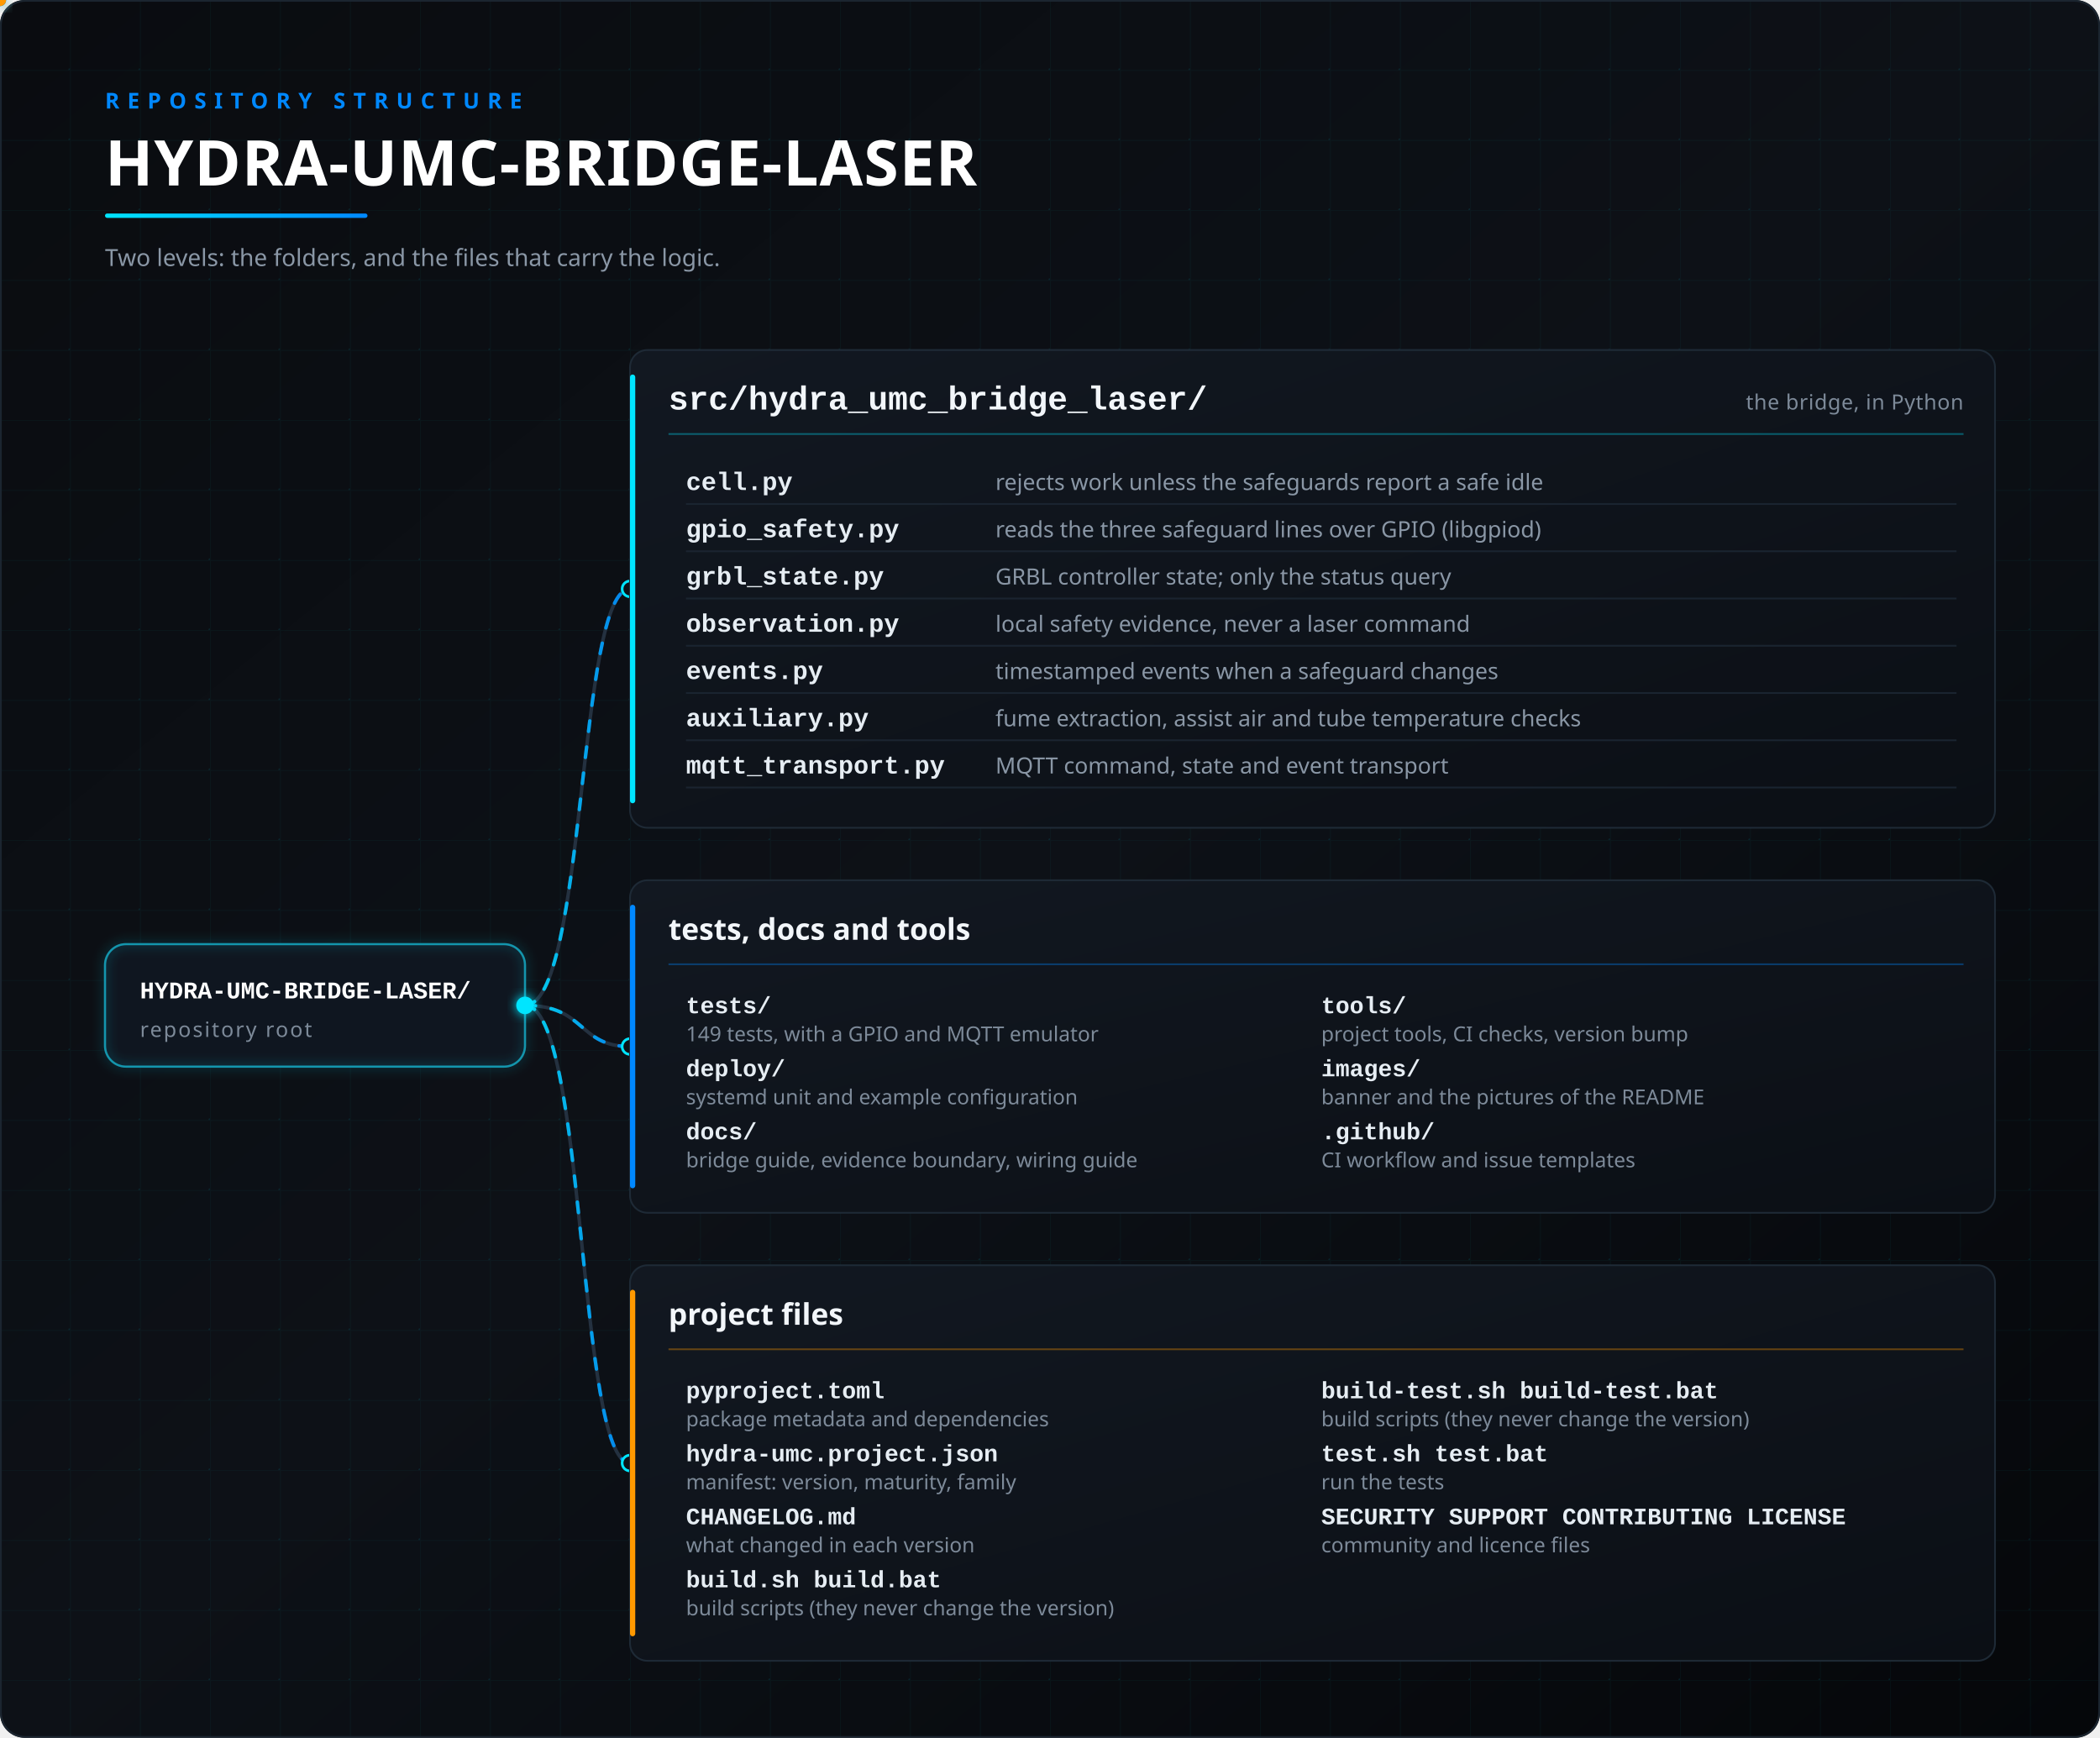
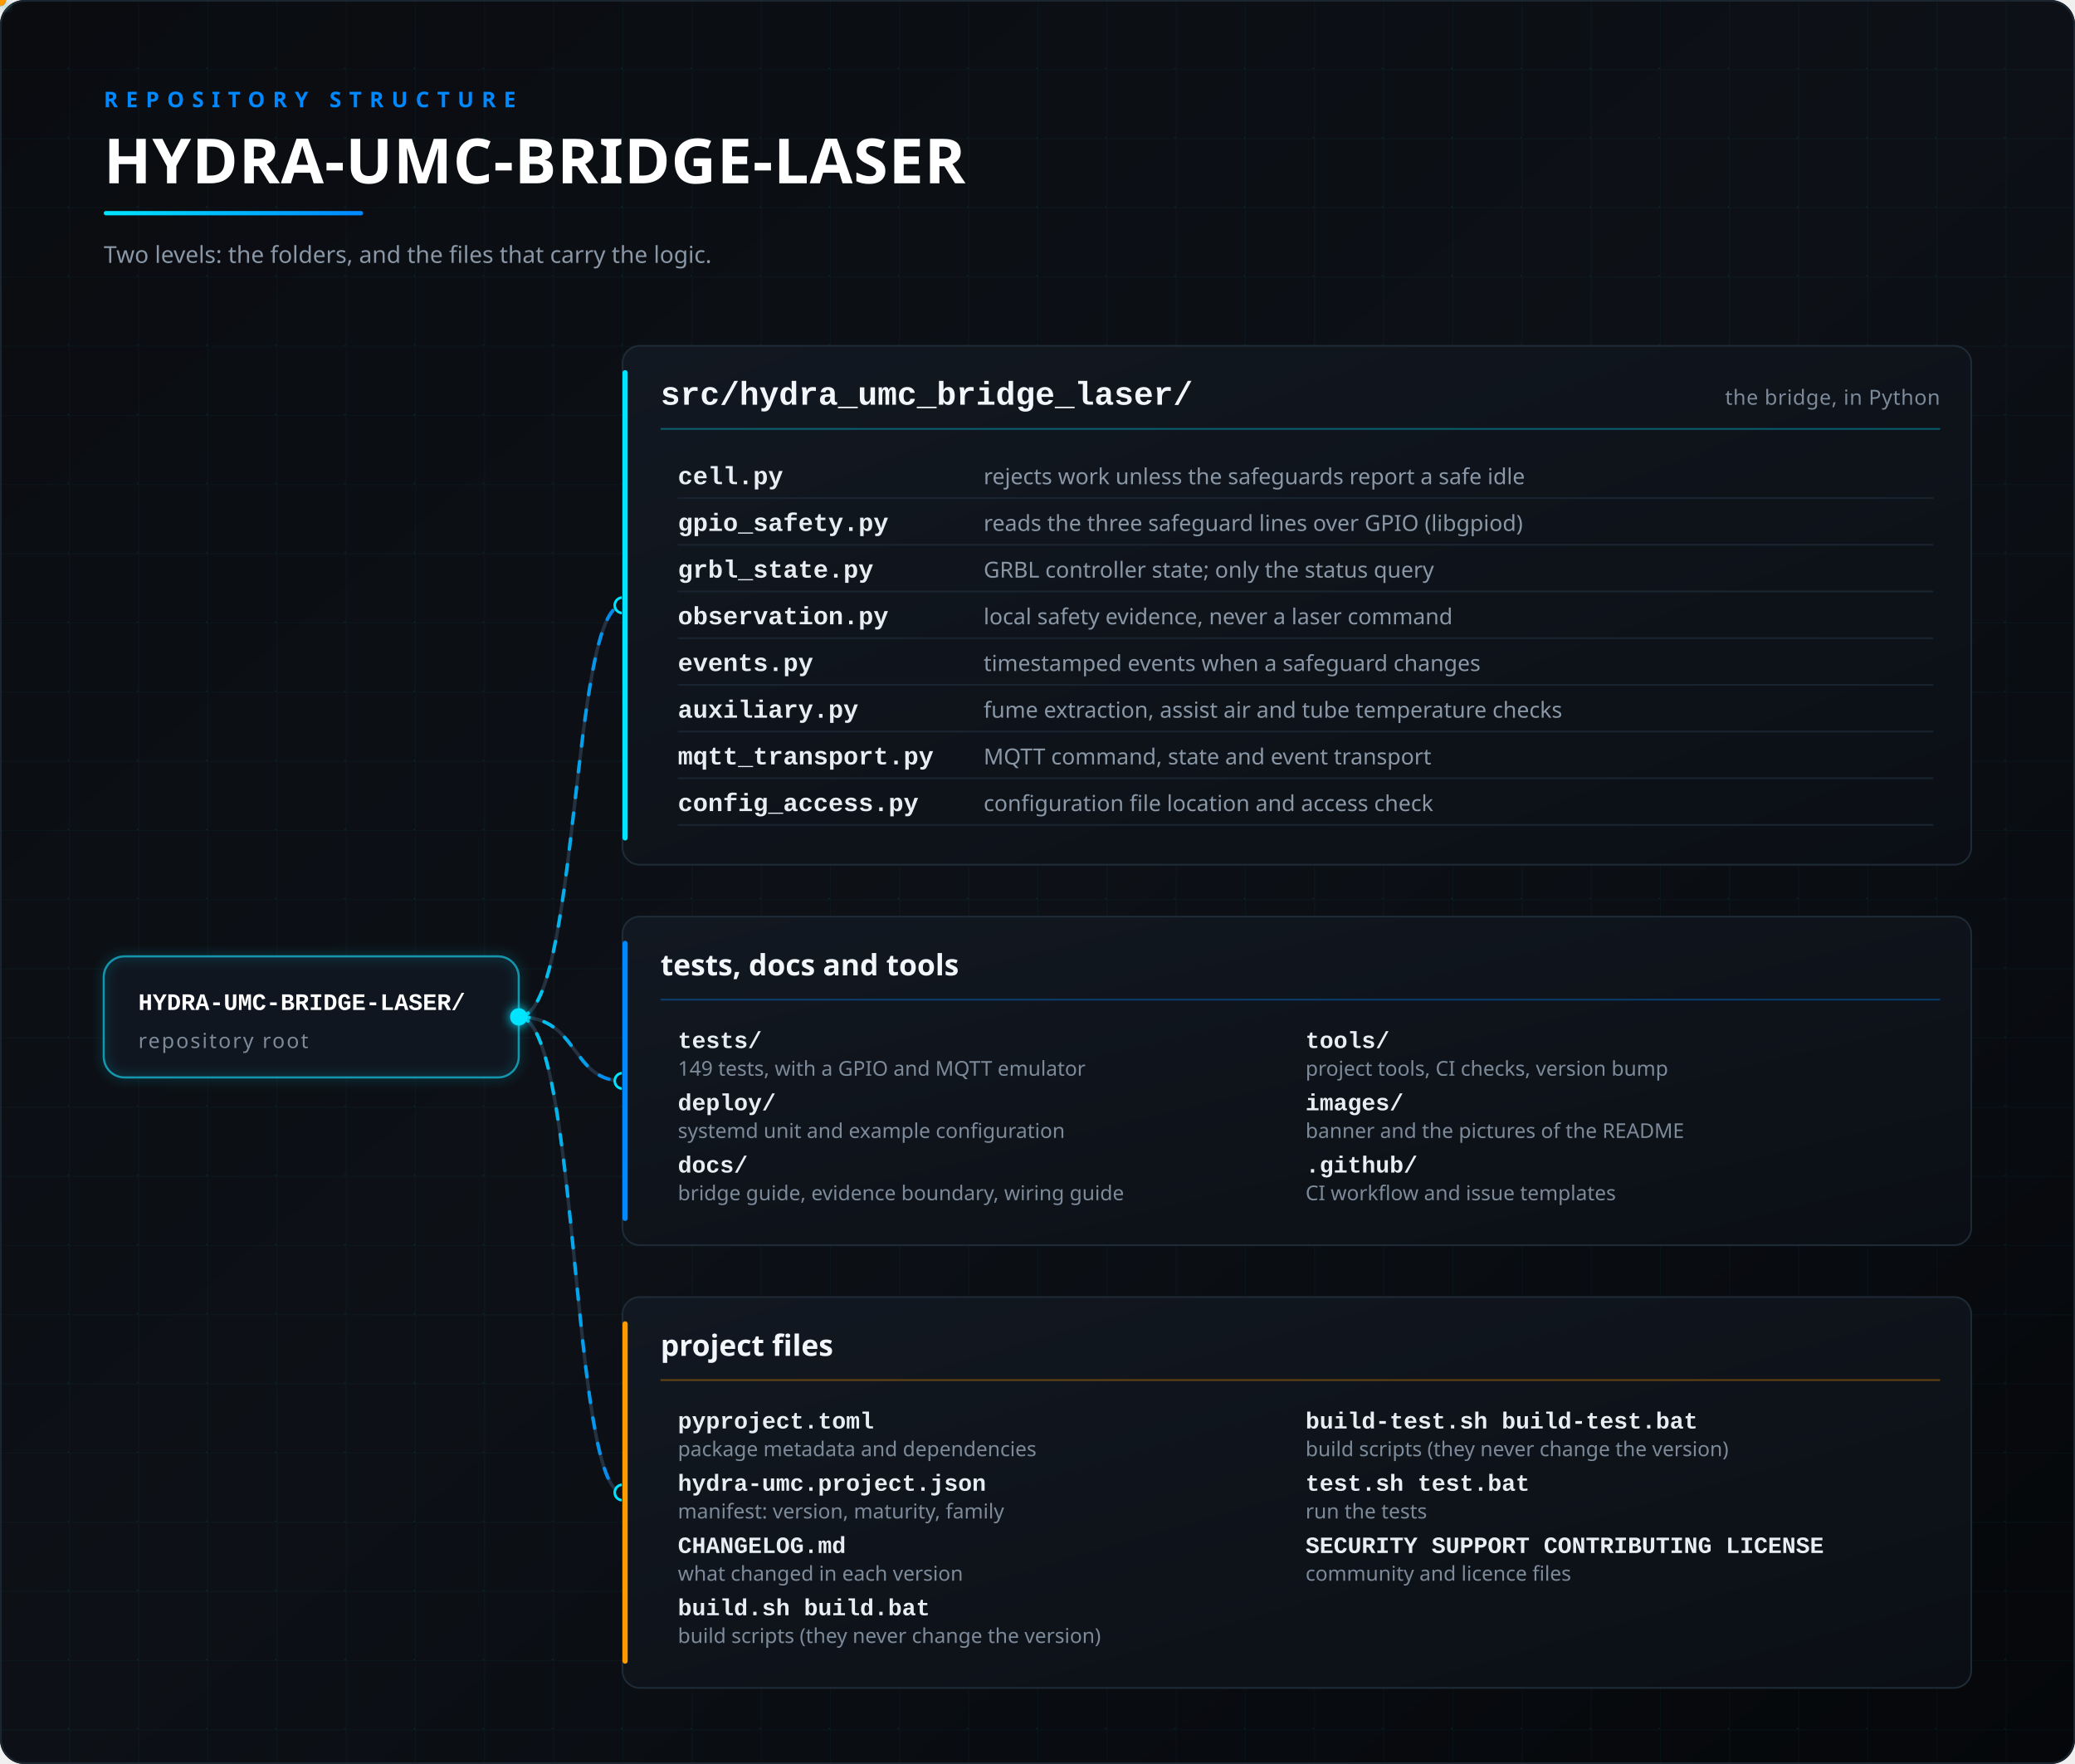
- <svg xmlns="http://www.w3.org/2000/svg" viewBox="0 0 1200 993" width="100%" role="img" aria-labelledby="t d">
+ <svg xmlns="http://www.w3.org/2000/svg" viewBox="0 0 1200 1020" width="100%" role="img" aria-labelledby="t d">
  <defs>
    <linearGradient id="bg" x1="0" y1="0" x2="1" y2="1">
      <stop offset="0" stop-color="#0A0C10" />
      <stop offset="0.5" stop-color="#0D1117" />
      <stop offset="1" stop-color="#05070A" />
    </linearGradient>
    <linearGradient id="card" x1="0" y1="0" x2="1" y2="1">
      <stop offset="0" stop-color="#121821" />
      <stop offset="1" stop-color="#0B0F15" />
    </linearGradient>
    <linearGradient id="line" x1="0" y1="0" x2="1" y2="0">
      <stop offset="0" stop-color="#00E5FF" />
      <stop offset="1" stop-color="#0088FF" />
    </linearGradient>
    <filter id="glow" x="-50%" y="-50%" width="200%" height="200%">
      <feGaussianBlur stdDeviation="3" result="b" />
      <feMerge>
        <feMergeNode in="b" />
        <feMergeNode in="SourceGraphic" />
      </feMerge>
    </filter>
    <pattern id="grid" width="40" height="40" patternUnits="userSpaceOnUse">
      <path d="M40 0H0V40" fill="none" stroke="#00E5FF" stroke-opacity="0.035" />
      <circle cx="40" cy="40" r="1" fill="#00E5FF" fill-opacity="0.09" />
    </pattern>
  </defs>
-   <rect width="1200" height="993" rx="14" fill="url(#bg)" />
-   <rect width="1200" height="993" rx="14" fill="url(#grid)" />
-   <rect x="0.5" y="0.5" width="1199" height="992" rx="14" fill="none" stroke="#1B2530" />
+   <rect width="1200" height="1020" rx="14" fill="url(#bg)" />
+   <rect width="1200" height="1020" rx="14" fill="url(#grid)" />
+   <rect x="0.5" y="0.5" width="1199" height="1019" rx="14" fill="none" stroke="#1B2530" />
  <text x="60" y="62" font-family="'Segoe UI','Noto Sans','Noto Sans CJK SC','Microsoft YaHei','Yu Gothic','Helvetica Neue',Helvetica,Arial,sans-serif" font-size="12.5" font-weight="600" fill="#0088FF" text-anchor="start" letter-spacing="4.5">REPOSITORY STRUCTURE</text>
  <text x="60" y="106" font-family="'Segoe UI','Noto Sans','Noto Sans CJK SC','Microsoft YaHei','Yu Gothic','Helvetica Neue',Helvetica,Arial,sans-serif" font-size="36" font-weight="700" fill="#FFFFFF" text-anchor="start" letter-spacing="0.5">HYDRA-UMC-BRIDGE-LASER</text>
  <rect x="60" y="122" width="150" height="2.5" rx="1.25" fill="url(#line)">
    <animate attributeName="width" values="40;150;150" keyTimes="0;0.4;1" dur="3s" repeatCount="indefinite" />
  </rect>
  <text x="60" y="152" font-family="'Segoe UI','Noto Sans','Noto Sans CJK SC','Microsoft YaHei','Yu Gothic','Helvetica Neue',Helvetica,Arial,sans-serif" font-size="13.5" font-weight="400" fill="#8A97A6" text-anchor="start">Two levels: the folders, and the files that carry the logic.</text>
-   <path id="c0" d="M300,574.5 C335,574.5 330,336.5 360,336.5" fill="none" stroke="#243140" stroke-width="2" />
-   <path d="M300,574.5 C335,574.5 330,336.5 360,336.5" fill="none" stroke="url(#line)" stroke-width="2" stroke-linecap="round" stroke-dasharray="6 9" opacity="0.9">
+   <path id="c0" d="M300,588 C335,588 330,350 360,350" fill="none" stroke="#243140" stroke-width="2" />
+   <path d="M300,588 C335,588 330,350 360,350" fill="none" stroke="url(#line)" stroke-width="2" stroke-linecap="round" stroke-dasharray="6 9" opacity="0.9">
    <animate attributeName="stroke-dashoffset" from="0" to="-30" dur="1.6s" repeatCount="indefinite" />
  </path>
-   <circle cx="360" cy="336.5" r="4.5" fill="#0D1117" stroke="#00E5FF" stroke-width="1.5" />
-   <path id="c1" d="M300,574.5 C335,574.5 330,598 360,598" fill="none" stroke="#243140" stroke-width="2" />
-   <path d="M300,574.5 C335,574.5 330,598 360,598" fill="none" stroke="url(#line)" stroke-width="2" stroke-linecap="round" stroke-dasharray="6 9" opacity="0.9">
+   <circle cx="360" cy="350" r="4.5" fill="#0D1117" stroke="#00E5FF" stroke-width="1.5" />
+   <path id="c1" d="M300,588 C335,588 330,625 360,625" fill="none" stroke="#243140" stroke-width="2" />
+   <path d="M300,588 C335,588 330,625 360,625" fill="none" stroke="url(#line)" stroke-width="2" stroke-linecap="round" stroke-dasharray="6 9" opacity="0.9">
    <animate attributeName="stroke-dashoffset" from="0" to="-30" dur="1.6s" repeatCount="indefinite" />
  </path>
-   <circle cx="360" cy="598" r="4.5" fill="#0D1117" stroke="#00E5FF" stroke-width="1.5" />
-   <path id="c2" d="M300,574.5 C335,574.5 330,836 360,836" fill="none" stroke="#243140" stroke-width="2" />
-   <path d="M300,574.5 C335,574.5 330,836 360,836" fill="none" stroke="url(#line)" stroke-width="2" stroke-linecap="round" stroke-dasharray="6 9" opacity="0.9">
+   <circle cx="360" cy="625" r="4.5" fill="#0D1117" stroke="#00E5FF" stroke-width="1.5" />
+   <path id="c2" d="M300,588 C335,588 330,863 360,863" fill="none" stroke="#243140" stroke-width="2" />
+   <path d="M300,588 C335,588 330,863 360,863" fill="none" stroke="url(#line)" stroke-width="2" stroke-linecap="round" stroke-dasharray="6 9" opacity="0.9">
    <animate attributeName="stroke-dashoffset" from="0" to="-30" dur="1.6s" repeatCount="indefinite" />
  </path>
-   <circle cx="360" cy="836" r="4.5" fill="#0D1117" stroke="#00E5FF" stroke-width="1.5" />
+   <circle cx="360" cy="863" r="4.5" fill="#0D1117" stroke="#00E5FF" stroke-width="1.5" />
  <circle r="3.5" fill="#00E5FF" filter="url(#glow)">
    <animateMotion dur="3.4s" repeatCount="indefinite">
      <mpath href="#c0" />
    </animateMotion>
  </circle>
  <circle r="3.5" fill="#0088FF" filter="url(#glow)">
    <animateMotion dur="4.2s" repeatCount="indefinite">
      <mpath href="#c1" />
    </animateMotion>
  </circle>
  <circle r="3.5" fill="#FF9900" filter="url(#glow)">
    <animateMotion dur="5.0s" repeatCount="indefinite">
      <mpath href="#c2" />
    </animateMotion>
  </circle>
-   <rect x="60" y="539.5" width="240" height="70" rx="12" fill="#0F1620" stroke="#2A3A4C" stroke-width="1.2" />
-   <rect x="60" y="539.5" width="240" height="70" rx="12" fill="none" stroke="#00E5FF" stroke-opacity="0.5" stroke-width="1.2" filter="url(#glow)">
+   <rect x="60" y="553" width="240" height="70" rx="12" fill="#0F1620" stroke="#2A3A4C" stroke-width="1.2" />
+   <rect x="60" y="553" width="240" height="70" rx="12" fill="none" stroke="#00E5FF" stroke-opacity="0.5" stroke-width="1.2" filter="url(#glow)">
    <animate attributeName="stroke-opacity" values="0.15;0.6;0.15" dur="3.6s" repeatCount="indefinite" />
  </rect>
-   <text x="80" y="570.5" font-family="'JetBrains Mono','Cascadia Code','SFMono-Regular',Consolas,'Liberation Mono',monospace" font-size="13.7" font-weight="700" fill="#FFFFFF" text-anchor="start">HYDRA-UMC-BRIDGE-LASER/</text>
-   <text x="80" y="592.5" font-family="'Segoe UI','Noto Sans','Noto Sans CJK SC','Microsoft YaHei','Yu Gothic','Helvetica Neue',Helvetica,Arial,sans-serif" font-size="12" font-weight="400" fill="#7D8A99" text-anchor="start" letter-spacing="1">repository root</text>
-   <circle cx="300" cy="574.5" r="5" fill="#00E5FF" filter="url(#glow)" />
-   <rect x="360" y="200" width="780" height="273" rx="10" fill="url(#card)" stroke="#1E2A36" stroke-width="1" />
-   <rect x="360" y="214" width="3" height="245" rx="1.5" fill="#00E5FF">
+   <text x="80" y="584" font-family="'JetBrains Mono','Cascadia Code','SFMono-Regular',Consolas,'Liberation Mono',monospace" font-size="13.7" font-weight="700" fill="#FFFFFF" text-anchor="start">HYDRA-UMC-BRIDGE-LASER/</text>
+   <text x="80" y="606" font-family="'Segoe UI','Noto Sans','Noto Sans CJK SC','Microsoft YaHei','Yu Gothic','Helvetica Neue',Helvetica,Arial,sans-serif" font-size="12" font-weight="400" fill="#7D8A99" text-anchor="start" letter-spacing="1">repository root</text>
+   <circle cx="300" cy="588" r="5" fill="#00E5FF" filter="url(#glow)" />
+   <rect x="360" y="200" width="780" height="300" rx="10" fill="url(#card)" stroke="#1E2A36" stroke-width="1" />
+   <rect x="360" y="214" width="3" height="272" rx="1.5" fill="#00E5FF">
    <animate attributeName="opacity" values="0.55;1;0.55" dur="4s" begin="0s" repeatCount="indefinite" />
  </rect>
  <text x="382" y="234" font-family="'JetBrains Mono','Cascadia Code','SFMono-Regular',Consolas,'Liberation Mono',monospace" font-size="19" font-weight="700" fill="#F2F6FA" text-anchor="start">src/hydra_umc_bridge_laser/</text>
  <text x="1122" y="234" font-family="'Segoe UI','Noto Sans','Noto Sans CJK SC','Microsoft YaHei','Yu Gothic','Helvetica Neue',Helvetica,Arial,sans-serif" font-size="12" font-weight="400" fill="#7D8A99" text-anchor="end" letter-spacing="0.3">the bridge, in Python</text>
  <line x1="382" y1="248" x2="1122" y2="248" stroke="#00E5FF" stroke-opacity="0.35" stroke-width="1" />
  <text x="392" y="280" font-family="'JetBrains Mono','Cascadia Code','SFMono-Regular',Consolas,'Liberation Mono',monospace" font-size="14.5" font-weight="600" fill="#E6EDF3" text-anchor="start">cell.py</text>
  <text x="568.83" y="280" font-family="'Segoe UI','Noto Sans','Noto Sans CJK SC','Microsoft YaHei','Yu Gothic','Helvetica Neue',Helvetica,Arial,sans-serif" font-size="12.8" font-weight="400" fill="#8A97A6" text-anchor="start">rejects work unless the safeguards report a safe idle</text>
  <line x1="392" y1="288" x2="1118" y2="288" stroke="#1A2430" stroke-width="1" />
  <text x="392" y="307" font-family="'JetBrains Mono','Cascadia Code','SFMono-Regular',Consolas,'Liberation Mono',monospace" font-size="14.5" font-weight="600" fill="#E6EDF3" text-anchor="start">gpio_safety.py</text>
  <text x="568.83" y="307" font-family="'Segoe UI','Noto Sans','Noto Sans CJK SC','Microsoft YaHei','Yu Gothic','Helvetica Neue',Helvetica,Arial,sans-serif" font-size="12.8" font-weight="400" fill="#8A97A6" text-anchor="start">reads the three safeguard lines over GPIO (libgpiod)</text>
  <line x1="392" y1="315" x2="1118" y2="315" stroke="#1A2430" stroke-width="1" />
  <text x="392" y="334" font-family="'JetBrains Mono','Cascadia Code','SFMono-Regular',Consolas,'Liberation Mono',monospace" font-size="14.5" font-weight="600" fill="#E6EDF3" text-anchor="start">grbl_state.py</text>
  <text x="568.83" y="334" font-family="'Segoe UI','Noto Sans','Noto Sans CJK SC','Microsoft YaHei','Yu Gothic','Helvetica Neue',Helvetica,Arial,sans-serif" font-size="12.8" font-weight="400" fill="#8A97A6" text-anchor="start">GRBL controller state; only the status query</text>
  <line x1="392" y1="342" x2="1118" y2="342" stroke="#1A2430" stroke-width="1" />
  <text x="392" y="361" font-family="'JetBrains Mono','Cascadia Code','SFMono-Regular',Consolas,'Liberation Mono',monospace" font-size="14.5" font-weight="600" fill="#E6EDF3" text-anchor="start">observation.py</text>
  <text x="568.83" y="361" font-family="'Segoe UI','Noto Sans','Noto Sans CJK SC','Microsoft YaHei','Yu Gothic','Helvetica Neue',Helvetica,Arial,sans-serif" font-size="12.8" font-weight="400" fill="#8A97A6" text-anchor="start">local safety evidence, never a laser command</text>
  <line x1="392" y1="369" x2="1118" y2="369" stroke="#1A2430" stroke-width="1" />
  <text x="392" y="388" font-family="'JetBrains Mono','Cascadia Code','SFMono-Regular',Consolas,'Liberation Mono',monospace" font-size="14.5" font-weight="600" fill="#E6EDF3" text-anchor="start">events.py</text>
  <text x="568.83" y="388" font-family="'Segoe UI','Noto Sans','Noto Sans CJK SC','Microsoft YaHei','Yu Gothic','Helvetica Neue',Helvetica,Arial,sans-serif" font-size="12.8" font-weight="400" fill="#8A97A6" text-anchor="start">timestamped events when a safeguard changes</text>
  <line x1="392" y1="396" x2="1118" y2="396" stroke="#1A2430" stroke-width="1" />
  <text x="392" y="415" font-family="'JetBrains Mono','Cascadia Code','SFMono-Regular',Consolas,'Liberation Mono',monospace" font-size="14.5" font-weight="600" fill="#E6EDF3" text-anchor="start">auxiliary.py</text>
  <text x="568.83" y="415" font-family="'Segoe UI','Noto Sans','Noto Sans CJK SC','Microsoft YaHei','Yu Gothic','Helvetica Neue',Helvetica,Arial,sans-serif" font-size="12.8" font-weight="400" fill="#8A97A6" text-anchor="start">fume extraction, assist air and tube temperature checks</text>
  <line x1="392" y1="423" x2="1118" y2="423" stroke="#1A2430" stroke-width="1" />
  <text x="392" y="442" font-family="'JetBrains Mono','Cascadia Code','SFMono-Regular',Consolas,'Liberation Mono',monospace" font-size="14.5" font-weight="600" fill="#E6EDF3" text-anchor="start">mqtt_transport.py</text>
  <text x="568.83" y="442" font-family="'Segoe UI','Noto Sans','Noto Sans CJK SC','Microsoft YaHei','Yu Gothic','Helvetica Neue',Helvetica,Arial,sans-serif" font-size="12.8" font-weight="400" fill="#8A97A6" text-anchor="start">MQTT command, state and event transport</text>
  <line x1="392" y1="450" x2="1118" y2="450" stroke="#1A2430" stroke-width="1" />
-   <rect x="360" y="503" width="780" height="190" rx="10" fill="url(#card)" stroke="#1E2A36" stroke-width="1" />
-   <rect x="360" y="517" width="3" height="162" rx="1.5" fill="#0088FF">
+   <text x="392" y="469" font-family="'JetBrains Mono','Cascadia Code','SFMono-Regular',Consolas,'Liberation Mono',monospace" font-size="14.5" font-weight="600" fill="#E6EDF3" text-anchor="start">config_access.py</text>
+   <text x="568.83" y="469" font-family="'Segoe UI','Noto Sans','Noto Sans CJK SC','Microsoft YaHei','Yu Gothic','Helvetica Neue',Helvetica,Arial,sans-serif" font-size="12.8" font-weight="400" fill="#8A97A6" text-anchor="start">configuration file location and access check</text>
+   <line x1="392" y1="477" x2="1118" y2="477" stroke="#1A2430" stroke-width="1" />
+   <rect x="360" y="530" width="780" height="190" rx="10" fill="url(#card)" stroke="#1E2A36" stroke-width="1" />
+   <rect x="360" y="544" width="3" height="162" rx="1.5" fill="#0088FF">
    <animate attributeName="opacity" values="0.55;1;0.55" dur="4s" begin="0.6s" repeatCount="indefinite" />
  </rect>
-   <text x="382" y="537" font-family="'Segoe UI','Noto Sans','Noto Sans CJK SC','Microsoft YaHei','Yu Gothic','Helvetica Neue',Helvetica,Arial,sans-serif" font-size="17" font-weight="700" fill="#F2F6FA" text-anchor="start">tests, docs and tools</text>
-   <line x1="382" y1="551" x2="1122" y2="551" stroke="#0088FF" stroke-opacity="0.35" stroke-width="1" />
-   <text x="392" y="579" font-family="'JetBrains Mono','Cascadia Code','SFMono-Regular',Consolas,'Liberation Mono',monospace" font-size="13.5" font-weight="600" fill="#E6EDF3" text-anchor="start">tests/</text>
-   <text x="392" y="595" font-family="'Segoe UI','Noto Sans','Noto Sans CJK SC','Microsoft YaHei','Yu Gothic','Helvetica Neue',Helvetica,Arial,sans-serif" font-size="11.8" font-weight="400" fill="#7D8A99" text-anchor="start">149 tests, with a GPIO and MQTT emulator</text>
-   <text x="392" y="615" font-family="'JetBrains Mono','Cascadia Code','SFMono-Regular',Consolas,'Liberation Mono',monospace" font-size="13.5" font-weight="600" fill="#E6EDF3" text-anchor="start">deploy/</text>
-   <text x="392" y="631" font-family="'Segoe UI','Noto Sans','Noto Sans CJK SC','Microsoft YaHei','Yu Gothic','Helvetica Neue',Helvetica,Arial,sans-serif" font-size="11.8" font-weight="400" fill="#7D8A99" text-anchor="start">systemd unit and example configuration</text>
-   <text x="392" y="651" font-family="'JetBrains Mono','Cascadia Code','SFMono-Regular',Consolas,'Liberation Mono',monospace" font-size="13.5" font-weight="600" fill="#E6EDF3" text-anchor="start">docs/</text>
-   <text x="392" y="667" font-family="'Segoe UI','Noto Sans','Noto Sans CJK SC','Microsoft YaHei','Yu Gothic','Helvetica Neue',Helvetica,Arial,sans-serif" font-size="11.8" font-weight="400" fill="#7D8A99" text-anchor="start">bridge guide, evidence boundary, wiring guide</text>
-   <text x="755" y="579" font-family="'JetBrains Mono','Cascadia Code','SFMono-Regular',Consolas,'Liberation Mono',monospace" font-size="13.5" font-weight="600" fill="#E6EDF3" text-anchor="start">tools/</text>
-   <text x="755" y="595" font-family="'Segoe UI','Noto Sans','Noto Sans CJK SC','Microsoft YaHei','Yu Gothic','Helvetica Neue',Helvetica,Arial,sans-serif" font-size="11.8" font-weight="400" fill="#7D8A99" text-anchor="start">project tools, CI checks, version bump</text>
-   <text x="755" y="615" font-family="'JetBrains Mono','Cascadia Code','SFMono-Regular',Consolas,'Liberation Mono',monospace" font-size="13.5" font-weight="600" fill="#E6EDF3" text-anchor="start">images/</text>
-   <text x="755" y="631" font-family="'Segoe UI','Noto Sans','Noto Sans CJK SC','Microsoft YaHei','Yu Gothic','Helvetica Neue',Helvetica,Arial,sans-serif" font-size="11.8" font-weight="400" fill="#7D8A99" text-anchor="start">banner and the pictures of the README</text>
-   <text x="755" y="651" font-family="'JetBrains Mono','Cascadia Code','SFMono-Regular',Consolas,'Liberation Mono',monospace" font-size="13.5" font-weight="600" fill="#E6EDF3" text-anchor="start">.github/</text>
-   <text x="755" y="667" font-family="'Segoe UI','Noto Sans','Noto Sans CJK SC','Microsoft YaHei','Yu Gothic','Helvetica Neue',Helvetica,Arial,sans-serif" font-size="11.8" font-weight="400" fill="#7D8A99" text-anchor="start">CI workflow and issue templates</text>
-   <rect x="360" y="723" width="780" height="226" rx="10" fill="url(#card)" stroke="#1E2A36" stroke-width="1" />
-   <rect x="360" y="737" width="3" height="198" rx="1.5" fill="#FF9900">
+   <text x="382" y="564" font-family="'Segoe UI','Noto Sans','Noto Sans CJK SC','Microsoft YaHei','Yu Gothic','Helvetica Neue',Helvetica,Arial,sans-serif" font-size="17" font-weight="700" fill="#F2F6FA" text-anchor="start">tests, docs and tools</text>
+   <line x1="382" y1="578" x2="1122" y2="578" stroke="#0088FF" stroke-opacity="0.35" stroke-width="1" />
+   <text x="392" y="606" font-family="'JetBrains Mono','Cascadia Code','SFMono-Regular',Consolas,'Liberation Mono',monospace" font-size="13.5" font-weight="600" fill="#E6EDF3" text-anchor="start">tests/</text>
+   <text x="392" y="622" font-family="'Segoe UI','Noto Sans','Noto Sans CJK SC','Microsoft YaHei','Yu Gothic','Helvetica Neue',Helvetica,Arial,sans-serif" font-size="11.8" font-weight="400" fill="#7D8A99" text-anchor="start">149 tests, with a GPIO and MQTT emulator</text>
+   <text x="392" y="642" font-family="'JetBrains Mono','Cascadia Code','SFMono-Regular',Consolas,'Liberation Mono',monospace" font-size="13.5" font-weight="600" fill="#E6EDF3" text-anchor="start">deploy/</text>
+   <text x="392" y="658" font-family="'Segoe UI','Noto Sans','Noto Sans CJK SC','Microsoft YaHei','Yu Gothic','Helvetica Neue',Helvetica,Arial,sans-serif" font-size="11.8" font-weight="400" fill="#7D8A99" text-anchor="start">systemd unit and example configuration</text>
+   <text x="392" y="678" font-family="'JetBrains Mono','Cascadia Code','SFMono-Regular',Consolas,'Liberation Mono',monospace" font-size="13.5" font-weight="600" fill="#E6EDF3" text-anchor="start">docs/</text>
+   <text x="392" y="694" font-family="'Segoe UI','Noto Sans','Noto Sans CJK SC','Microsoft YaHei','Yu Gothic','Helvetica Neue',Helvetica,Arial,sans-serif" font-size="11.8" font-weight="400" fill="#7D8A99" text-anchor="start">bridge guide, evidence boundary, wiring guide</text>
+   <text x="755" y="606" font-family="'JetBrains Mono','Cascadia Code','SFMono-Regular',Consolas,'Liberation Mono',monospace" font-size="13.5" font-weight="600" fill="#E6EDF3" text-anchor="start">tools/</text>
+   <text x="755" y="622" font-family="'Segoe UI','Noto Sans','Noto Sans CJK SC','Microsoft YaHei','Yu Gothic','Helvetica Neue',Helvetica,Arial,sans-serif" font-size="11.8" font-weight="400" fill="#7D8A99" text-anchor="start">project tools, CI checks, version bump</text>
+   <text x="755" y="642" font-family="'JetBrains Mono','Cascadia Code','SFMono-Regular',Consolas,'Liberation Mono',monospace" font-size="13.5" font-weight="600" fill="#E6EDF3" text-anchor="start">images/</text>
+   <text x="755" y="658" font-family="'Segoe UI','Noto Sans','Noto Sans CJK SC','Microsoft YaHei','Yu Gothic','Helvetica Neue',Helvetica,Arial,sans-serif" font-size="11.8" font-weight="400" fill="#7D8A99" text-anchor="start">banner and the pictures of the README</text>
+   <text x="755" y="678" font-family="'JetBrains Mono','Cascadia Code','SFMono-Regular',Consolas,'Liberation Mono',monospace" font-size="13.5" font-weight="600" fill="#E6EDF3" text-anchor="start">.github/</text>
+   <text x="755" y="694" font-family="'Segoe UI','Noto Sans','Noto Sans CJK SC','Microsoft YaHei','Yu Gothic','Helvetica Neue',Helvetica,Arial,sans-serif" font-size="11.8" font-weight="400" fill="#7D8A99" text-anchor="start">CI workflow and issue templates</text>
+   <rect x="360" y="750" width="780" height="226" rx="10" fill="url(#card)" stroke="#1E2A36" stroke-width="1" />
+   <rect x="360" y="764" width="3" height="198" rx="1.5" fill="#FF9900">
    <animate attributeName="opacity" values="0.55;1;0.55" dur="4s" begin="1.2s" repeatCount="indefinite" />
  </rect>
-   <text x="382" y="757" font-family="'Segoe UI','Noto Sans','Noto Sans CJK SC','Microsoft YaHei','Yu Gothic','Helvetica Neue',Helvetica,Arial,sans-serif" font-size="17" font-weight="700" fill="#F2F6FA" text-anchor="start">project files</text>
-   <line x1="382" y1="771" x2="1122" y2="771" stroke="#FF9900" stroke-opacity="0.35" stroke-width="1" />
-   <text x="392" y="799" font-family="'JetBrains Mono','Cascadia Code','SFMono-Regular',Consolas,'Liberation Mono',monospace" font-size="13.5" font-weight="600" fill="#E6EDF3" text-anchor="start">pyproject.toml</text>
-   <text x="392" y="815" font-family="'Segoe UI','Noto Sans','Noto Sans CJK SC','Microsoft YaHei','Yu Gothic','Helvetica Neue',Helvetica,Arial,sans-serif" font-size="11.8" font-weight="400" fill="#7D8A99" text-anchor="start">package metadata and dependencies</text>
-   <text x="392" y="835" font-family="'JetBrains Mono','Cascadia Code','SFMono-Regular',Consolas,'Liberation Mono',monospace" font-size="13.5" font-weight="600" fill="#E6EDF3" text-anchor="start">hydra-umc.project.json</text>
-   <text x="392" y="851" font-family="'Segoe UI','Noto Sans','Noto Sans CJK SC','Microsoft YaHei','Yu Gothic','Helvetica Neue',Helvetica,Arial,sans-serif" font-size="11.8" font-weight="400" fill="#7D8A99" text-anchor="start">manifest: version, maturity, family</text>
-   <text x="392" y="871" font-family="'JetBrains Mono','Cascadia Code','SFMono-Regular',Consolas,'Liberation Mono',monospace" font-size="13.5" font-weight="600" fill="#E6EDF3" text-anchor="start">CHANGELOG.md</text>
-   <text x="392" y="887" font-family="'Segoe UI','Noto Sans','Noto Sans CJK SC','Microsoft YaHei','Yu Gothic','Helvetica Neue',Helvetica,Arial,sans-serif" font-size="11.8" font-weight="400" fill="#7D8A99" text-anchor="start">what changed in each version</text>
-   <text x="392" y="907" font-family="'JetBrains Mono','Cascadia Code','SFMono-Regular',Consolas,'Liberation Mono',monospace" font-size="13.5" font-weight="600" fill="#E6EDF3" text-anchor="start">build.sh  build.bat</text>
-   <text x="392" y="923" font-family="'Segoe UI','Noto Sans','Noto Sans CJK SC','Microsoft YaHei','Yu Gothic','Helvetica Neue',Helvetica,Arial,sans-serif" font-size="11.8" font-weight="400" fill="#7D8A99" text-anchor="start">build scripts (they never change the version)</text>
-   <text x="755" y="799" font-family="'JetBrains Mono','Cascadia Code','SFMono-Regular',Consolas,'Liberation Mono',monospace" font-size="13.5" font-weight="600" fill="#E6EDF3" text-anchor="start">build-test.sh  build-test.bat</text>
-   <text x="755" y="815" font-family="'Segoe UI','Noto Sans','Noto Sans CJK SC','Microsoft YaHei','Yu Gothic','Helvetica Neue',Helvetica,Arial,sans-serif" font-size="11.8" font-weight="400" fill="#7D8A99" text-anchor="start">build scripts (they never change the version)</text>
-   <text x="755" y="835" font-family="'JetBrains Mono','Cascadia Code','SFMono-Regular',Consolas,'Liberation Mono',monospace" font-size="13.5" font-weight="600" fill="#E6EDF3" text-anchor="start">test.sh  test.bat</text>
-   <text x="755" y="851" font-family="'Segoe UI','Noto Sans','Noto Sans CJK SC','Microsoft YaHei','Yu Gothic','Helvetica Neue',Helvetica,Arial,sans-serif" font-size="11.8" font-weight="400" fill="#7D8A99" text-anchor="start">run the tests</text>
-   <text x="755" y="871" font-family="'JetBrains Mono','Cascadia Code','SFMono-Regular',Consolas,'Liberation Mono',monospace" font-size="13.5" font-weight="600" fill="#E6EDF3" text-anchor="start">SECURITY  SUPPORT  CONTRIBUTING  LICENSE</text>
-   <text x="755" y="887" font-family="'Segoe UI','Noto Sans','Noto Sans CJK SC','Microsoft YaHei','Yu Gothic','Helvetica Neue',Helvetica,Arial,sans-serif" font-size="11.8" font-weight="400" fill="#7D8A99" text-anchor="start">community and licence files</text>
+   <text x="382" y="784" font-family="'Segoe UI','Noto Sans','Noto Sans CJK SC','Microsoft YaHei','Yu Gothic','Helvetica Neue',Helvetica,Arial,sans-serif" font-size="17" font-weight="700" fill="#F2F6FA" text-anchor="start">project files</text>
+   <line x1="382" y1="798" x2="1122" y2="798" stroke="#FF9900" stroke-opacity="0.35" stroke-width="1" />
+   <text x="392" y="826" font-family="'JetBrains Mono','Cascadia Code','SFMono-Regular',Consolas,'Liberation Mono',monospace" font-size="13.5" font-weight="600" fill="#E6EDF3" text-anchor="start">pyproject.toml</text>
+   <text x="392" y="842" font-family="'Segoe UI','Noto Sans','Noto Sans CJK SC','Microsoft YaHei','Yu Gothic','Helvetica Neue',Helvetica,Arial,sans-serif" font-size="11.8" font-weight="400" fill="#7D8A99" text-anchor="start">package metadata and dependencies</text>
+   <text x="392" y="862" font-family="'JetBrains Mono','Cascadia Code','SFMono-Regular',Consolas,'Liberation Mono',monospace" font-size="13.5" font-weight="600" fill="#E6EDF3" text-anchor="start">hydra-umc.project.json</text>
+   <text x="392" y="878" font-family="'Segoe UI','Noto Sans','Noto Sans CJK SC','Microsoft YaHei','Yu Gothic','Helvetica Neue',Helvetica,Arial,sans-serif" font-size="11.8" font-weight="400" fill="#7D8A99" text-anchor="start">manifest: version, maturity, family</text>
+   <text x="392" y="898" font-family="'JetBrains Mono','Cascadia Code','SFMono-Regular',Consolas,'Liberation Mono',monospace" font-size="13.5" font-weight="600" fill="#E6EDF3" text-anchor="start">CHANGELOG.md</text>
+   <text x="392" y="914" font-family="'Segoe UI','Noto Sans','Noto Sans CJK SC','Microsoft YaHei','Yu Gothic','Helvetica Neue',Helvetica,Arial,sans-serif" font-size="11.8" font-weight="400" fill="#7D8A99" text-anchor="start">what changed in each version</text>
+   <text x="392" y="934" font-family="'JetBrains Mono','Cascadia Code','SFMono-Regular',Consolas,'Liberation Mono',monospace" font-size="13.5" font-weight="600" fill="#E6EDF3" text-anchor="start">build.sh  build.bat</text>
+   <text x="392" y="950" font-family="'Segoe UI','Noto Sans','Noto Sans CJK SC','Microsoft YaHei','Yu Gothic','Helvetica Neue',Helvetica,Arial,sans-serif" font-size="11.8" font-weight="400" fill="#7D8A99" text-anchor="start">build scripts (they never change the version)</text>
+   <text x="755" y="826" font-family="'JetBrains Mono','Cascadia Code','SFMono-Regular',Consolas,'Liberation Mono',monospace" font-size="13.5" font-weight="600" fill="#E6EDF3" text-anchor="start">build-test.sh  build-test.bat</text>
+   <text x="755" y="842" font-family="'Segoe UI','Noto Sans','Noto Sans CJK SC','Microsoft YaHei','Yu Gothic','Helvetica Neue',Helvetica,Arial,sans-serif" font-size="11.8" font-weight="400" fill="#7D8A99" text-anchor="start">build scripts (they never change the version)</text>
+   <text x="755" y="862" font-family="'JetBrains Mono','Cascadia Code','SFMono-Regular',Consolas,'Liberation Mono',monospace" font-size="13.5" font-weight="600" fill="#E6EDF3" text-anchor="start">test.sh  test.bat</text>
+   <text x="755" y="878" font-family="'Segoe UI','Noto Sans','Noto Sans CJK SC','Microsoft YaHei','Yu Gothic','Helvetica Neue',Helvetica,Arial,sans-serif" font-size="11.8" font-weight="400" fill="#7D8A99" text-anchor="start">run the tests</text>
+   <text x="755" y="898" font-family="'JetBrains Mono','Cascadia Code','SFMono-Regular',Consolas,'Liberation Mono',monospace" font-size="13.5" font-weight="600" fill="#E6EDF3" text-anchor="start">SECURITY  SUPPORT  CONTRIBUTING  LICENSE</text>
+   <text x="755" y="914" font-family="'Segoe UI','Noto Sans','Noto Sans CJK SC','Microsoft YaHei','Yu Gothic','Helvetica Neue',Helvetica,Arial,sans-serif" font-size="11.8" font-weight="400" fill="#7D8A99" text-anchor="start">community and licence files</text>
</svg>
